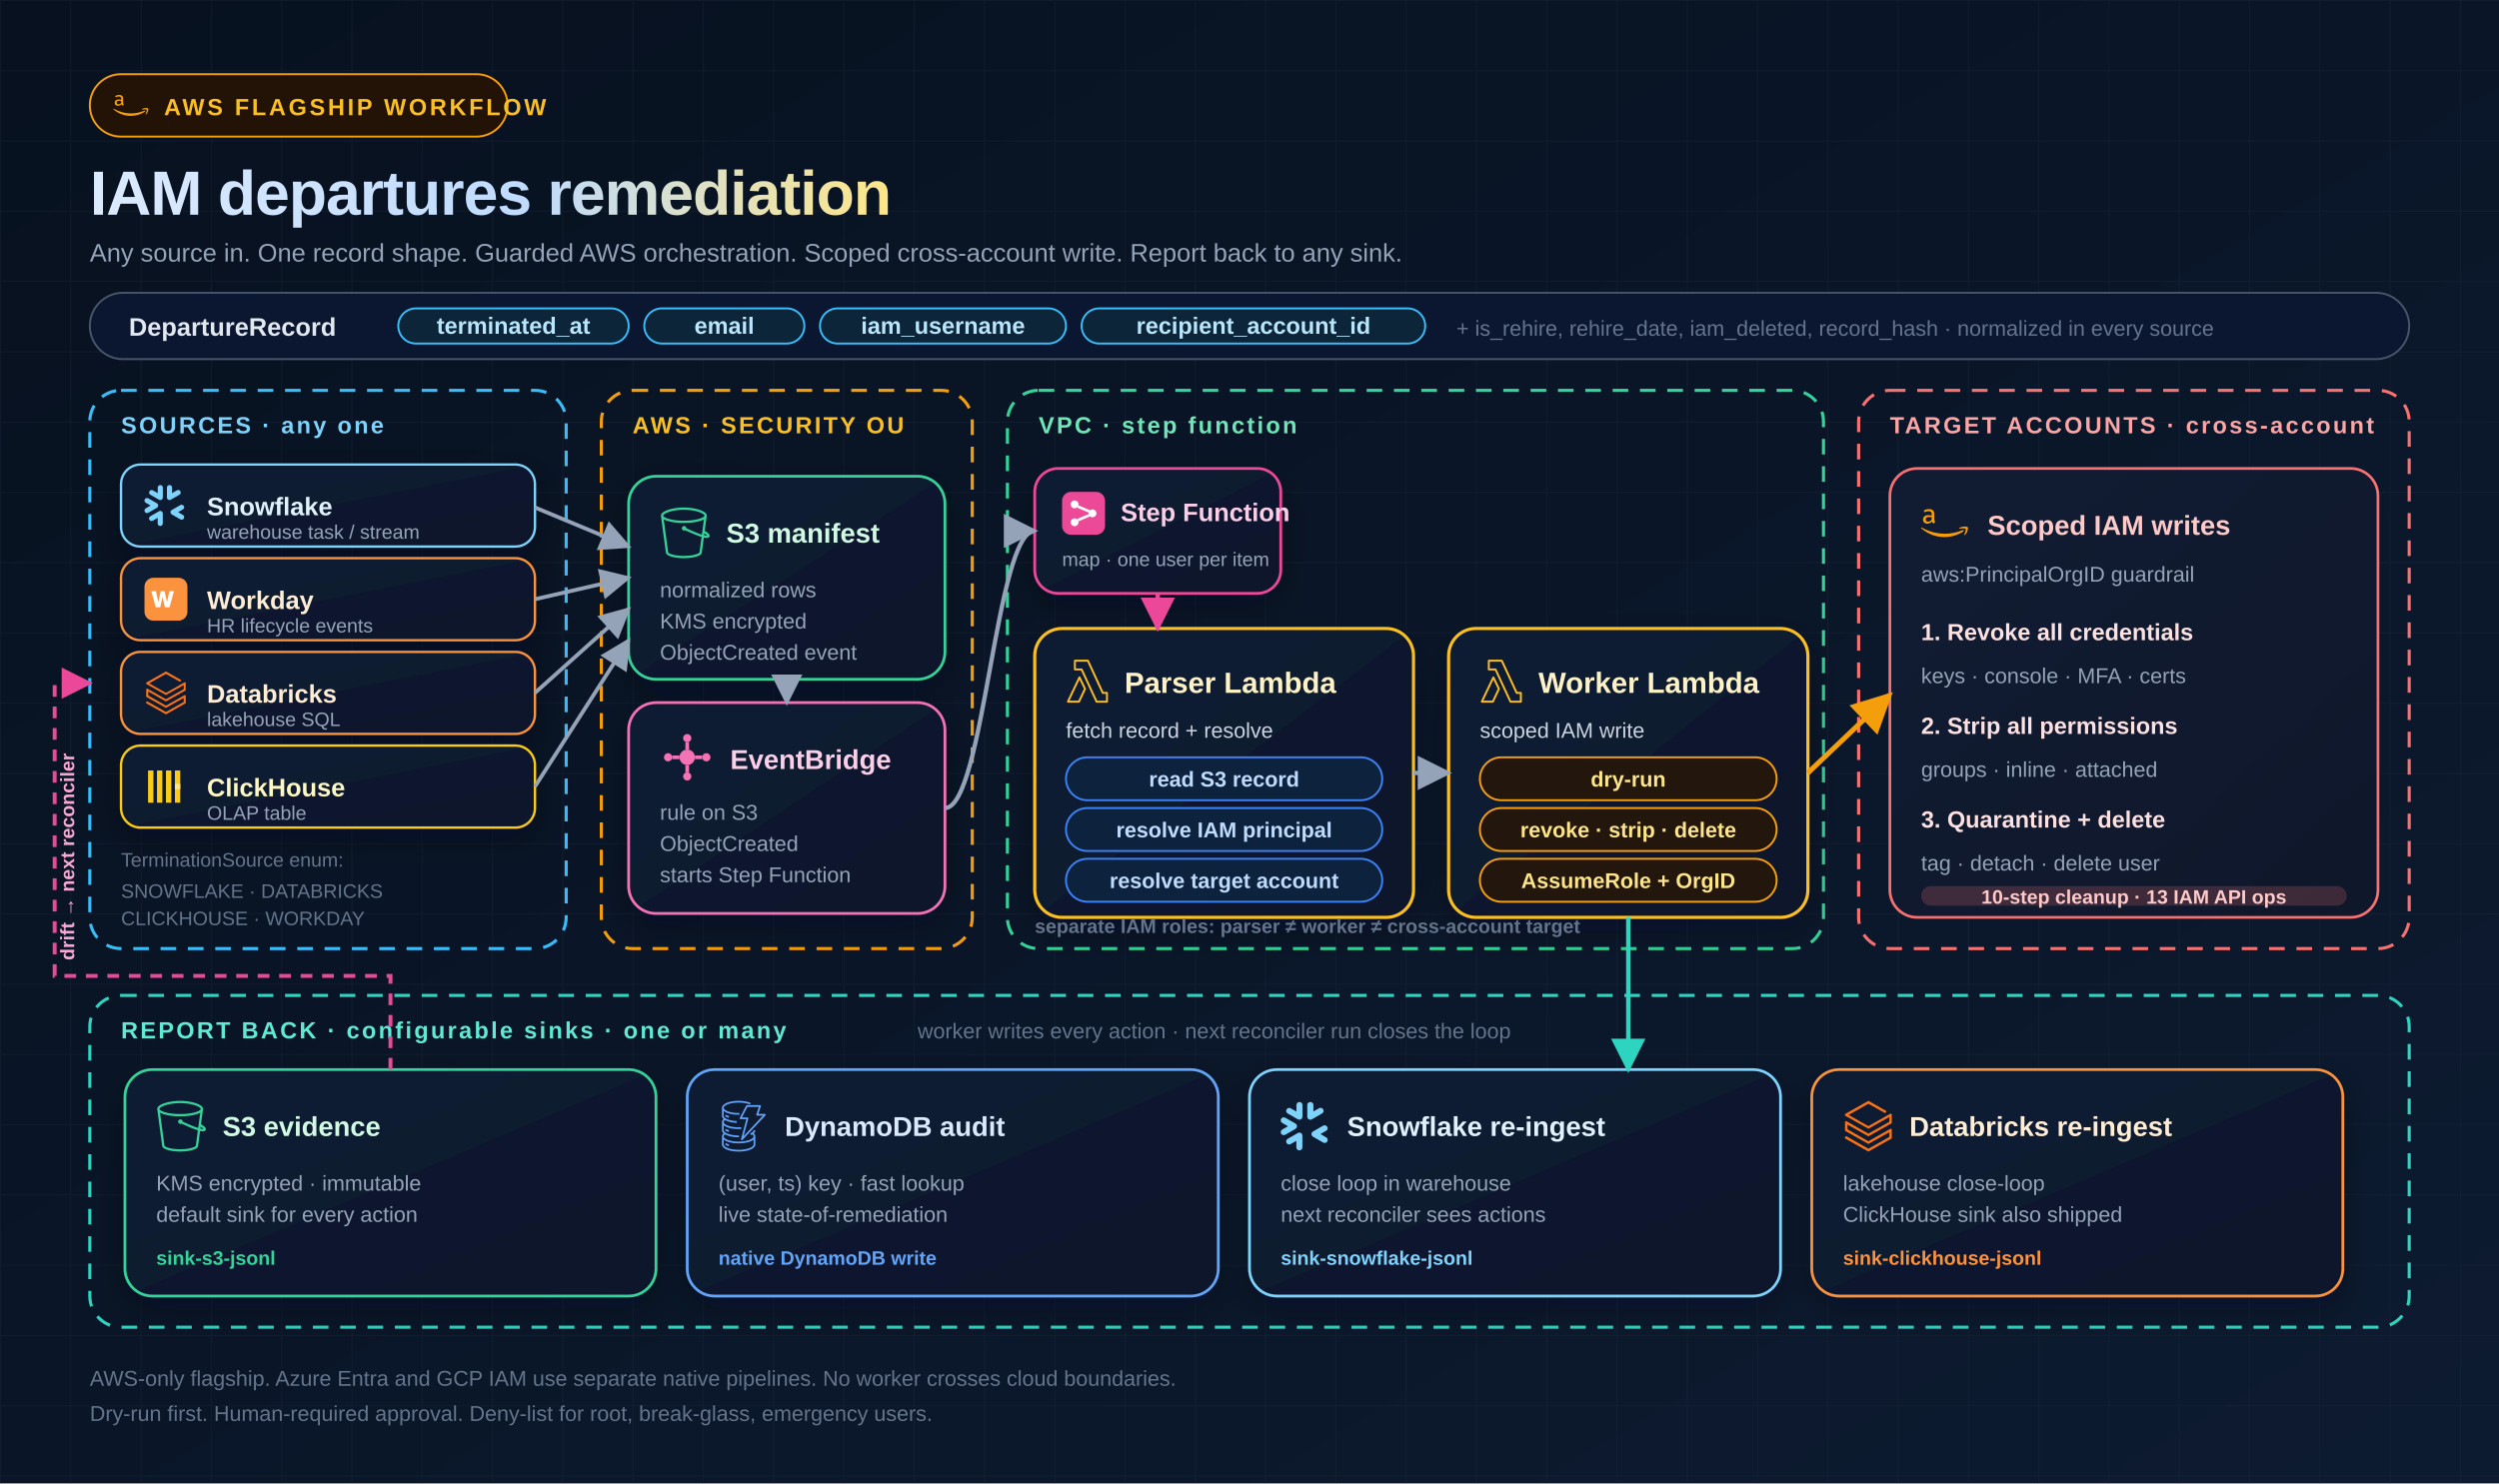
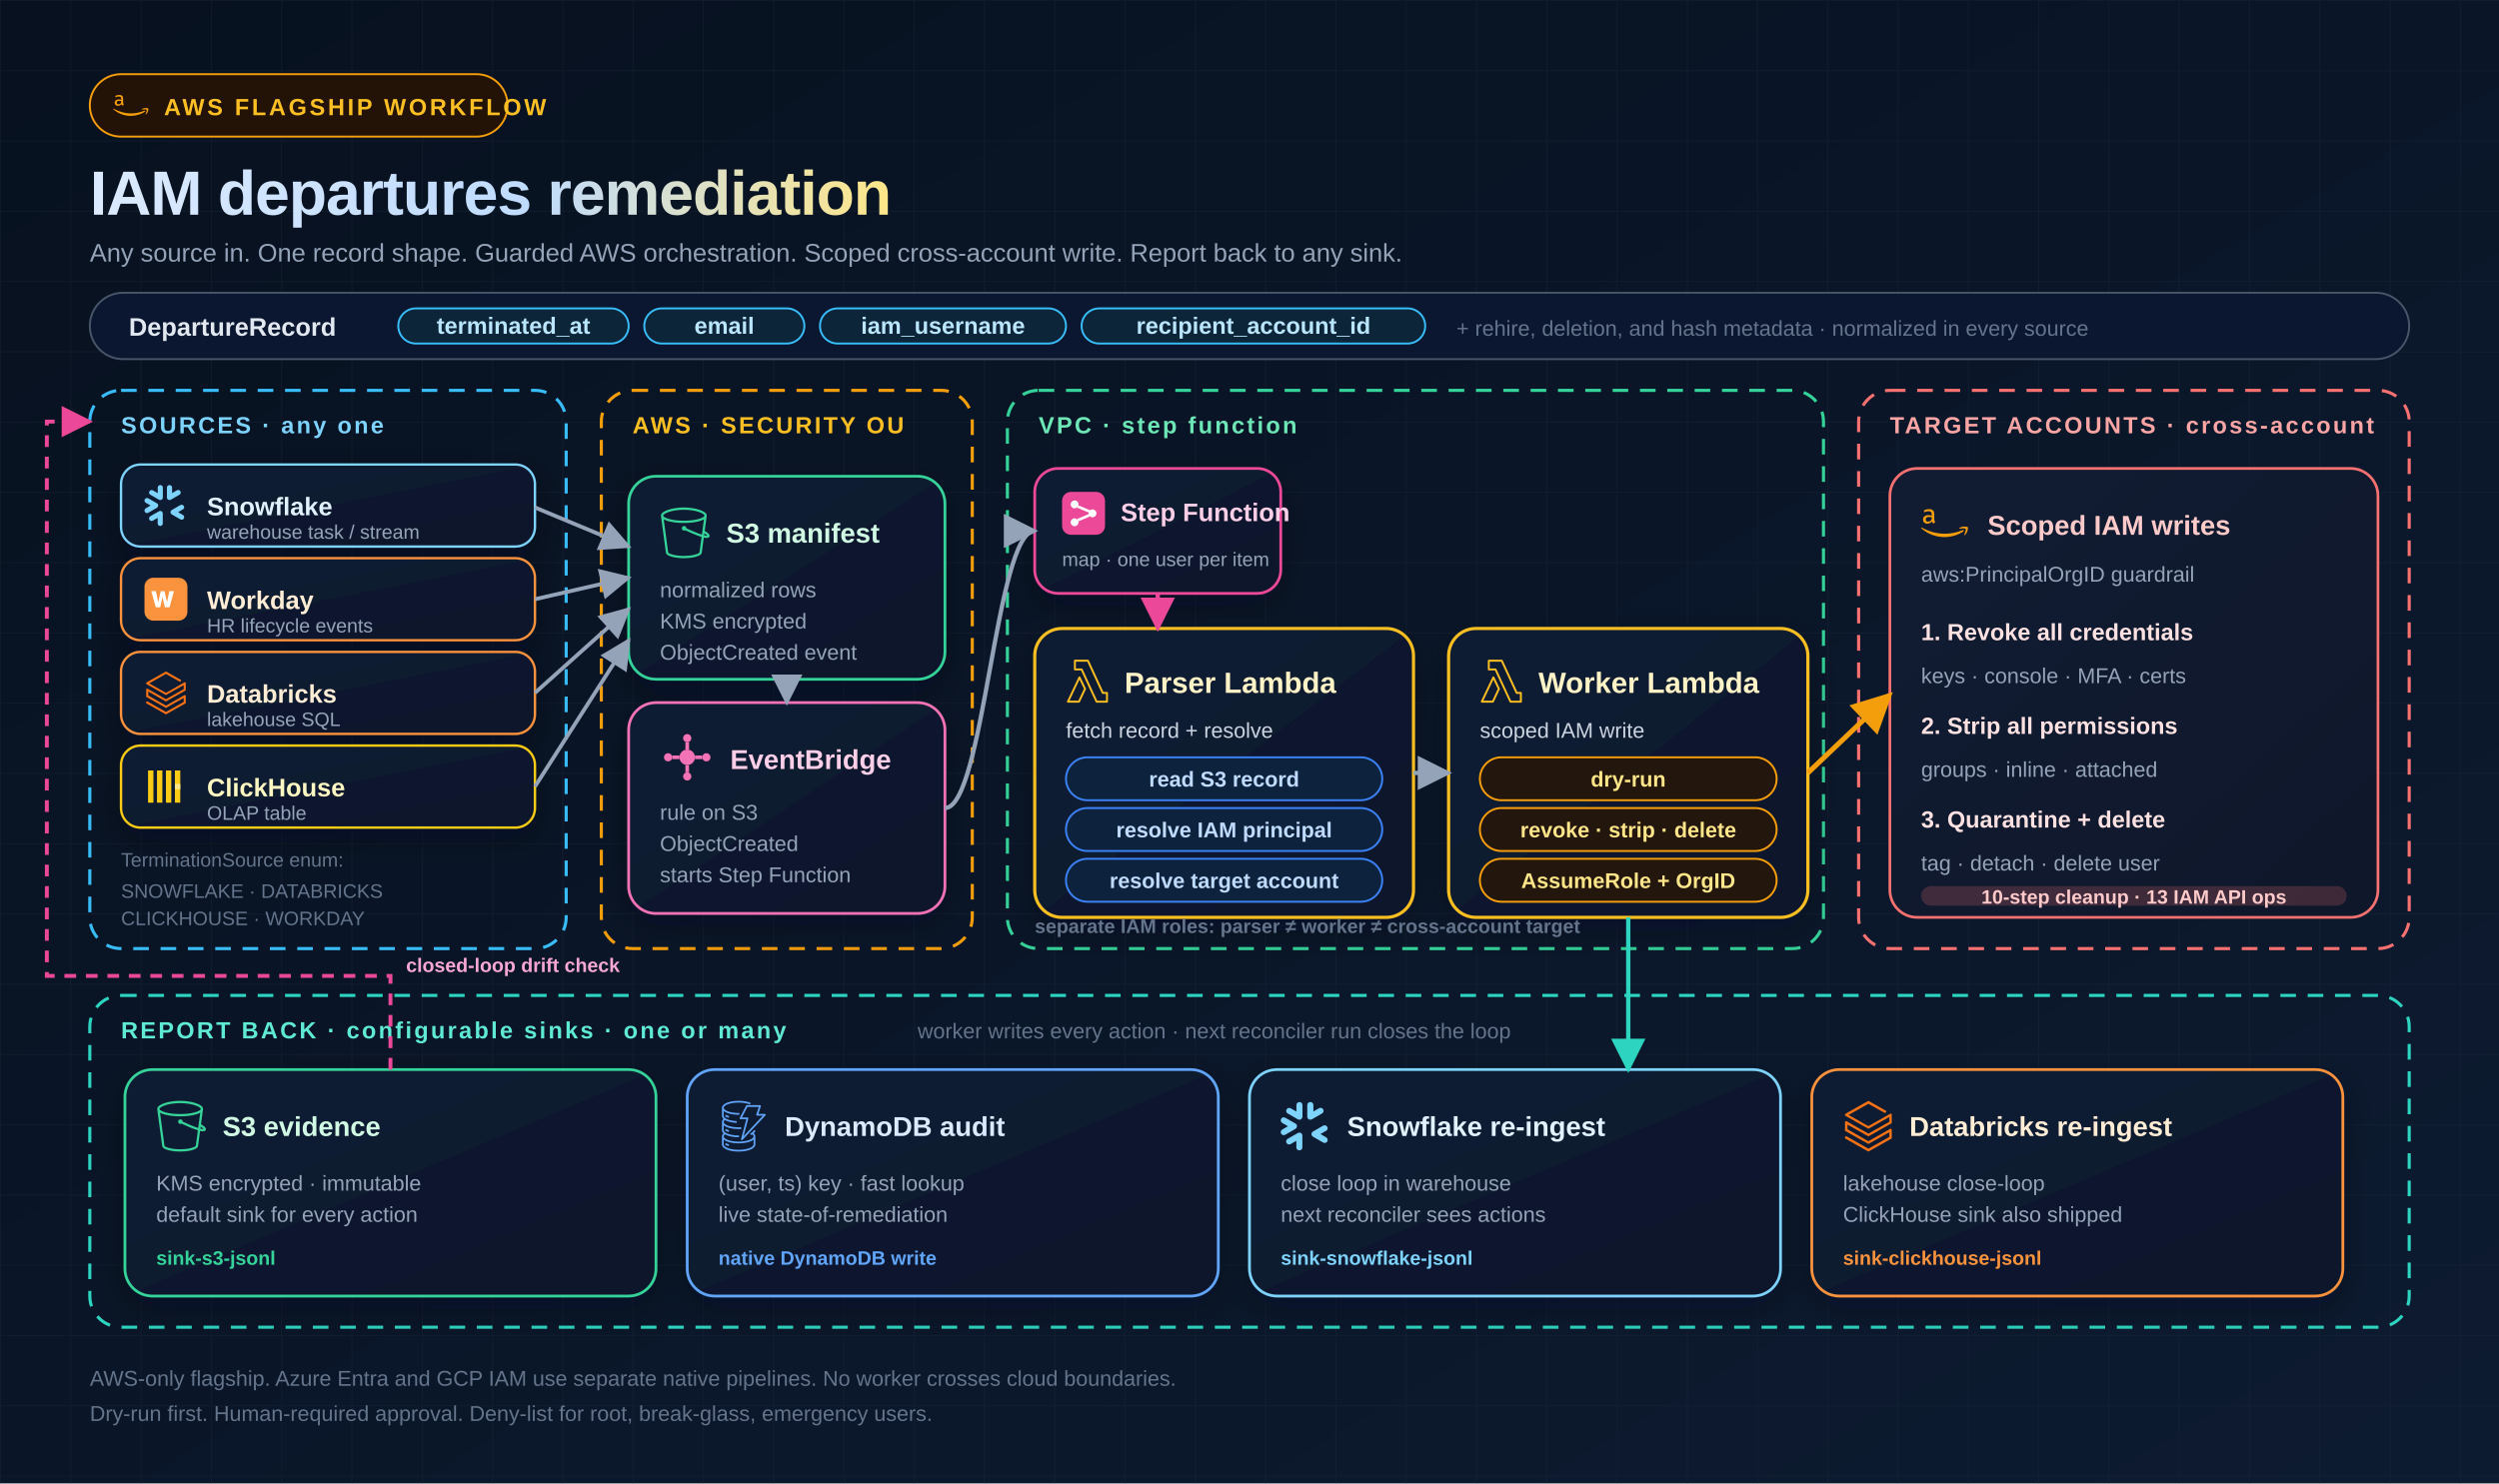
<svg xmlns="http://www.w3.org/2000/svg" width="1280" height="760" viewBox="0 0 1280 760" role="img" aria-labelledby="title desc">
  <defs>
    <linearGradient id="bg" x1="0" y1="0" x2="1" y2="1">
      <stop offset="0%" stop-color="#07111f" />
      <stop offset="100%" stop-color="#0d1b31" />
    </linearGradient>
    <linearGradient id="panel" x1="0" y1="0" x2="1" y2="1">
      <stop offset="0%" stop-color="#111c33" />
      <stop offset="100%" stop-color="#0f172a" />
    </linearGradient>
    <linearGradient id="headline" x1="0" y1="0" x2="1" y2="0">
      <stop offset="0%" stop-color="#dbeafe" />
      <stop offset="55%" stop-color="#bfdbfe" />
      <stop offset="100%" stop-color="#fde68a" />
    </linearGradient>
    <pattern id="grid" x="0" y="0" width="36" height="36" patternUnits="userSpaceOnUse">
      <path d="M36 0H0V36" fill="none" stroke="#1e293b" stroke-opacity="0.35" stroke-width="1" />
    </pattern>
    <filter id="shadow" x="-20%" y="-20%" width="140%" height="140%">
      <feDropShadow dx="0" dy="6" stdDeviation="8" flood-color="#020617" flood-opacity="0.35" />
    </filter>
    <marker id="arrow" viewBox="0 0 10 10" refX="9" refY="5" markerWidth="8" markerHeight="8" orient="auto">
      <path d="M0 0 L10 5 L0 10 z" fill="#94a3b8" />
    </marker>
    <marker id="arrowWarm" viewBox="0 0 10 10" refX="9" refY="5" markerWidth="8" markerHeight="8" orient="auto">
      <path d="M0 0 L10 5 L0 10 z" fill="#f59e0b" />
    </marker>
    <marker id="arrowSink" viewBox="0 0 10 10" refX="9" refY="5" markerWidth="8" markerHeight="8" orient="auto">
      <path d="M0 0 L10 5 L0 10 z" fill="#2dd4bf" />
    </marker>
    <marker id="arrowLoop" viewBox="0 0 10 10" refX="9" refY="5" markerWidth="8" markerHeight="8" orient="auto">
      <path d="M0 0 L10 5 L0 10 z" fill="#ec4899" />
    </marker>
    <symbol id="aws" viewBox="0 0 24 24">
      <path fill="#f59e0b" d="M6.763 10.036c0 .296.032.535.088.71.064.176.144.368.256.576.04.063.056.127.056.183 0 .08-.048.16-.152.24l-.503.335a.383.383 0 0 1-.208.072c-.08 0-.16-.04-.239-.112a2.47 2.47 0 0 1-.287-.375 6.18 6.18 0 0 1-.248-.471c-.622.734-1.405 1.101-2.347 1.101-.67 0-1.205-.191-1.596-.574-.391-.384-.59-.894-.59-1.533 0-.678.239-1.23.726-1.644.487-.415 1.133-.623 1.955-.623.272 0 .551.024.846.064.296.04.6.104.918.176v-.583c0-.607-.127-1.03-.375-1.277-.255-.248-.686-.367-1.3-.367-.28 0-.568.031-.863.103-.295.072-.583.16-.862.272a2.287 2.287 0 0 1-.28.104.488.488 0 0 1-.127.023c-.112 0-.168-.08-.168-.247v-.391c0-.128.016-.224.056-.28a.597.597 0 0 1 .224-.167c.279-.144.614-.264 1.005-.36a4.84 4.84 0 0 1 1.246-.151c.95 0 1.644.216 2.091.647.439.43.662 1.085.662 1.963v2.586zm-3.24 1.214c.263 0 .534-.048.822-.144.287-.096.543-.271.758-.51.128-.152.224-.32.272-.512.047-.191.08-.423.08-.694v-.335a6.66 6.66 0 0 0-.735-.136 6.02 6.02 0 0 0-.75-.048c-.535 0-.926.104-1.19.32-.263.215-.39.518-.39.917 0 .375.095.655.295.846.191.2.47.296.838.296zM21.698 16.207c-2.626 1.94-6.442 2.969-9.722 2.969-4.598 0-8.74-1.7-11.87-4.526-.247-.223-.024-.527.272-.351 3.384 1.963 7.559 3.153 11.877 3.153 2.914 0 6.114-.607 9.06-1.852.439-.2.814.287.383.607zM22.792 14.961c-.336-.43-2.22-.207-3.074-.103-.255.032-.295-.192-.063-.36 1.5-1.053 3.967-.75 4.254-.399.287.36-.08 2.826-1.485 4.007-.215.184-.423.088-.327-.151.32-.79 1.03-2.57.695-2.994z" />
    </symbol>
    <symbol id="lambda" viewBox="0 0 24 24">
      <path fill="#fbbf24" d="M4.986 0c-.294.003-.533.247-.534.548L4.446 5.456c0 .145.06.283.159.389a.532.532 0 0 0 .381.156h3.428l8.197 17.68a.536.536 0 0 0 .488.318h5.811c.297 0 .543-.245.543-.548V18.544c0-.303-.239-.548-.542-.548h-2.014L12.739.315C12.647.124 12.456 0 12.245 0h-7.254Zm.54 1.091h6.368l8.16 17.68a.536.536 0 0 0 .488.318h1.818v3.817H17.437L9.24 5.226a.536.536 0 0 0-.488-.318H5.522Zm2.014 8.237c-.21.001-.394.119-.486.31L.6 23.213a.551.551 0 0 0 .031.528.533.533 0 0 0 .454.25h6.169a.547.547 0 0 0 .497-.31l3.38-7.166a.54.54 0 0 0-.003-.469L8.036 9.637a.547.547 0 0 0-.494-.31Zm.006 1.804 2.488 5.152-3.121 6.621H1.946Z" />
    </symbol>
    <symbol id="s3" viewBox="0 0 24 24">
      <path fill="#34d399" d="M20.913 13.147l.12-.895c.947.576 1.258.922 1.354 1.071-.16.031-.562.046-1.474-.176zm-2.174 7.988a.547.547 0 0 0-.005.073c0 .084-.207.405-1.124.768a10.28 10.28 0 0 1-1.438.432c-1.405.325-3.128.504-4.853.504-4.612 0-7.412-1.184-7.412-1.704a.547.547 0 0 0-.005-.073L1.81 5.602c.135.078.28.154.432.227.042.02.086.038.128.057.134.062.272.122.417.18l.179.069c.154.058.314.114.478.168.043.013.084.029.13.043.207.065.423.127.646.187l.176.044c.175.044.353.087.534.127a23.414 23.414 0 0 0 .843.17l.121.023c.252.045.508.085.768.122.071.011.144.02.216.03.2.027.4.053.604.077l.24.027c.245.026.49.05.74.07l.081.009c.275.022.552.04.83.056l.233.012c.21.01.422.018.633.025a33.088 33.088 0 0 0 2.795-.026l.232-.011c.278-.016.555-.034.83-.056l.08-.008c.25-.02.497-.045.742-.072l.238-.026c.205-.024.408-.05.609-.077.07-.01.141-.019.211-.03.261-.037.519-.078.772-.122l.111-.02c.215-.04.427-.082.634-.125l.212-.047c.186-.041.368-.085.546-.13l.166-.042c.225-.06.444-.122.654-.189.04-.012.077-.026.115-.038a10.6 10.6 0 0 0 .493-.173c.058-.021.114-.044.17-.066.15-.06.293-.12.43-.185.038-.017.079-.034.116-.052.153-.073.3-.15.436-.228l-.976 7.245c-2.488-.78-5.805-2.292-7.311-3a1.09 1.09 0 0 0-1.088-1.085c-.6 0-1.088.489-1.088 1.088 0 .6.488 1.089 1.088 1.089.196 0 .378-.056.537-.148 1.72.812 5.144 2.367 7.715 3.15zm-7.42-20.047c5.677 0 9.676 1.759 9.75 2.736l-.014.113c-.01.033-.031.067-.048.101-.015.028-.026.057-.047.087-.024.033-.058.068-.09.102-.028.03-.051.06-.084.09-.038.035-.087.07-.133.105-.04.03-.074.06-.119.091-.053.036-.116.071-.177.107-.05.03-.095.06-.15.09-.068.036-.147.073-.222.11-.059.028-.114.057-.177.085-.084.038-.177.074-.268.111-.068.027-.13.054-.203.082-.097.036-.205.072-.31.107-.075.026-.148.053-.228.079-.111.035-.233.069-.35.103-.085.024-.165.05-.253.073-.124.034-.258.065-.389.098-.093.022-.181.046-.278.068-.139.032-.287.061-.433.091-.098.02-.191.041-.293.06-.155.03-.32.057-.482.084-.1.018-.198.036-.302.052-.166.026-.342.048-.515.072-.11.014-.213.03-.325.044-.181.023-.372.041-.56.06-.11.012-.218.025-.332.036-.188.016-.386.029-.58.043-.122.009-.24.02-.364.028-.207.012-.422.02-.635.028-.12.005-.234.012-.354.016a35.605 35.605 0 0 1-2.069 0c-.12-.004-.234-.011-.352-.016-.214-.008-.43-.016-.637-.028-.122-.008-.238-.02-.36-.027-.195-.015-.394-.028-.584-.044-.11-.01-.215-.024-.324-.035-.19-.02-.384-.038-.568-.06l-.315-.044c-.176-.024-.355-.046-.525-.073-.1-.015-.192-.033-.29-.05-.167-.028-.335-.055-.494-.086-.096-.018-.183-.038-.276-.056-.151-.032-.305-.062-.45-.095-.09-.02-.173-.043-.26-.064-.138-.034-.277-.067-.407-.102-.082-.022-.157-.046-.235-.069a11.75 11.75 0 0 1-.368-.108c-.075-.024-.141-.049-.213-.073-.11-.037-.223-.075-.325-.113-.067-.025-.125-.051-.188-.077-.096-.038-.195-.076-.282-.115-.06-.027-.11-.054-.166-.08-.08-.039-.162-.077-.233-.116-.052-.028-.094-.055-.142-.084-.063-.038-.13-.075-.185-.113-.043-.029-.075-.058-.113-.086-.048-.037-.098-.073-.139-.11-.032-.029-.054-.057-.08-.087-.033-.035-.069-.07-.093-.104-.02-.03-.031-.058-.046-.086-.018-.035-.039-.068-.049-.102l-.015-.113c.076-.977 4.074-2.736 9.748-2.736zm12.182 12.124c-.118-.628-.84-1.291-2.31-2.128l.963-7.16a.531.531 0 0 0 .005-.073C22.16 1.581 16.447 0 11.32 0 6.194 0 .482 1.581.482 3.851a.58.58 0 0 0 .005.072L2.819 21.25c.071 2.002 5.236 2.75 8.5 2.75 1.805 0 3.615-.188 5.098-.531.598-.138 1.133-.3 1.592-.48 1.18-.467 1.789-1.053 1.813-1.739l.945-7.018c.557.131 1.016.197 1.389.197.54 0 .902-.137 1.134-.413a.956.956 0 0 0 .21-.804Z" />
    </symbol>
    <symbol id="dynamo" viewBox="0 0 24 24">
      <path fill="#60a5fa" d="M16.606 20.705v-2.371c-1.263 1.082-3.884 1.795-7.066 1.795-3.184 0-5.805-.714-7.068-1.797v2.369c0 1.168 2.903 2.47 7.068 2.47 4.16 0 7.06-1.3 7.066-2.466zm.001-6.765l.817-.005v.005c0 .517-.258.998-.75 1.441.601.54.75 1.071.75 1.449a1661.7 1661.7 0 0 0 0 3.87c0 1.881-3.389 3.3-7.884 3.3-4.471 0-7.846-1.404-7.88-3.27a583.119 583.119 0 0 1-.003-3.909c.001-.375.15-.9.745-1.437-.592-.538-.743-1.062-.746-1.435v-3.892c.002-.377.153-.903.747-1.438-.593-.54-.744-1.062-.747-1.435 0-1.357-.002-2.735.002-3.897C1.674 1.412 5.056 0 9.54 0c2.159 0 4.233.356 5.689.974l-.315.766c-1.36-.58-3.319-.91-5.374-.91-4.165 0-7.067 1.3-7.067 2.47 0 1.168 2.902 2.47 7.067 2.47.115 0 .222 0 .334-.005l.033.828c-.122.006-.245.006-.367.006-3.184 0-5.805-.714-7.068-1.798v2.38c.005.45.45.843.821 1.093 1.116.736 3.114 1.239 5.34 1.342l-.037.829c-2.254-.105-4.23-.59-5.5-1.332-.318.245-.623.573-.623.952 0 1.168 2.902 2.47 7.067 2.47.411 0 .812-.014 1.203-.042l.06.826c-.41.03-.833.045-1.263.045-3.184 0-5.805-.713-7.068-1.797v2.368c.005.462.449.855.821 1.104 1.275.842 3.67 1.366 6.247 1.366h.182v.83H9.54c-2.62 0-4.99-.507-6.444-1.359-.317.245-.623.574-.623.954 0 1.168 2.902 2.47 7.067 2.47 4.159 0 7.058-1.298 7.066-2.465v-.007c0-.377-.303-.705-.62-.948a5.732 5.732 0 0 1-.662.336l-.316-.764c.3-.128.56-.266.776-.412.376-.254.823-.651.823-1.1zm4.377-6.915h-2.717a.406.406 0 0 1-.332-.173.42.42 0 0 1-.055-.375l1.204-3.597h-5.403l-2.583 4.974h2.623c.128 0 .248.06.325.164a.418.418 0 0 1 .069.36l-2.249 8.365zm1.249-.128l-10.89 11.608a.408.408 0 0 1-.498.075.418.418 0 0 1-.192-.471l2.534-9.426h-2.766a.407.407 0 0 1-.349-.2.418.418 0 0 1-.012-.407l3.014-5.804a.408.408 0 0 1 .36-.222h6.22c.132 0 .256.065.332.174a.422.422 0 0 1 .055.374l-1.204 3.598h3.1c.164 0 .31.099.375.251a.422.422 0 0 1-.08.45zM3.085 20.723a8.107 8.107 0 0 0 1.72.72l.233-.794a7.32 7.32 0 0 1-1.546-.645zm1.72-5.984l.233-.795a7.262 7.262 0 0 1-1.546-.646l-.407.72a8.051 8.051 0 0 0 1.72.72zm-1.72-7.427l.407-.719c.418.244.939.462 1.546.646l-.232.794a8.046 8.046 0 0 1-1.72-.72Z" />
    </symbol>
    <symbol id="snowflake" viewBox="0 0 24 24">
      <path fill="#7dd3fc" d="M7.602 12.4c.038-.151.076-.304.076-.456 0-.114-.038-.228-.038-.342-.114-.343-.304-.647-.646-.838l-4.87-2.777c-.685-.38-1.56-.152-1.94.533-.381.685-.153 1.56.532 1.94l2.701 1.56-2.701 1.56c-.685.38-.913 1.256-.533 1.94.38.685 1.256.914 1.94.533l4.832-2.777c.343-.267.571-.533.647-.876zm1.332 2.626c-.266-.038-.57.038-.837.19l-4.832 2.777c-.685.38-.913 1.256-.532 1.94.38.686 1.255.914 1.94.533l2.701-1.56v3.12c0 .8.647 1.408 1.446 1.408.799 0 1.407-.647 1.407-1.408v-5.592c0-.761-.57-1.37-1.293-1.408zm4.946-6.088c.266.038.57-.038.837-.19l4.832-2.777c.685-.38.913-1.256.532-1.94-.38-.686-1.255-.914-1.94-.533l-2.701 1.56V1.975c0-.799-.647-1.408-1.446-1.408-.799 0-1.446.609-1.446 1.408V7.53c0 .76.609 1.37 1.332 1.407zM3.265 5.97l4.832 2.777c.266.152.533.19.837.19.723-.038 1.331-.684 1.331-1.407V1.975c0-.799-.646-1.408-1.407-1.408-.799 0-1.446.647-1.446 1.408v3.12l-2.701-1.56c-.685-.38-1.56-.152-1.94.533-.419.646-.19 1.521.494 1.902zm18.22 8.184l-2.701 1.56 2.7 1.56c.686.38.914 1.256.533 1.94-.38.685-1.255.913-1.94.533l-4.832-2.778a1.644 1.644 0 01-.647-.798c-.037-.153-.076-.305-.076-.457 0-.114.039-.228.039-.342.114-.343.342-.647.646-.837l4.832-2.778c.685-.38 1.56-.152 1.94.533.457.609.19 1.484-.494 1.864z" />
    </symbol>
    <symbol id="databricks" viewBox="0 0 24 24">
      <path fill="#f97316" d="M.95 14.184L12 20.403l9.919-5.55v2.21L12 22.662l-10.484-5.96-.565.308v.77L12 24l11.05-6.218v-4.317l-.515-.309L12 19.118l-9.867-5.653v-2.21L12 16.805l11.05-6.218V6.32l-.515-.308L12 11.974 2.647 6.681 12 1.388l7.76 4.368.668-.411v-.566L12 0 .95 6.27v.72L12 13.207l9.919-5.55v2.26L12 15.52 1.516 9.56l-.565.308Z" />
    </symbol>
    <symbol id="workday" viewBox="0 0 24 24">
      <rect x="0" y="0" width="24" height="24" rx="5" fill="#fb923c" />
      <path fill="#ffffff" d="M3.8 7.5h2.6l1.3 6.2 1.4-6.2h2.1l1.4 6.2 1.3-6.2h2.6l-2.5 9h-2.6l-1.3-5.7-1.3 5.7H6.3z" />
    </symbol>
    <symbol id="clickhouse" viewBox="0 0 24 24">
      <rect x="2" y="3" width="3" height="18" fill="#facc15" />
      <rect x="7" y="3" width="3" height="18" fill="#facc15" />
      <rect x="12" y="3" width="3" height="18" fill="#facc15" />
      <rect x="17" y="3" width="3" height="18" fill="#facc15" />
      <rect x="17" y="10.5" width="3" height="3" fill="#fde68a" />
    </symbol>
    <symbol id="eventbridge" viewBox="0 0 24 24">
      <circle cx="12" cy="12" r="3.4" fill="#f472b6" />
      <circle cx="3.6" cy="12" r="1.8" fill="#f472b6" />
      <circle cx="20.4" cy="12" r="1.8" fill="#f472b6" />
      <circle cx="12" cy="3.6" r="1.8" fill="#f472b6" />
      <circle cx="12" cy="20.4" r="1.8" fill="#f472b6" />
      <line x1="5.4" y1="12" x2="8.6" y2="12" stroke="#f472b6" stroke-width="1.6" />
      <line x1="15.4" y1="12" x2="18.6" y2="12" stroke="#f472b6" stroke-width="1.6" />
      <line x1="12" y1="5.4" x2="12" y2="8.6" stroke="#f472b6" stroke-width="1.6" />
      <line x1="12" y1="15.4" x2="12" y2="18.6" stroke="#f472b6" stroke-width="1.6" />
    </symbol>
    <symbol id="sfn" viewBox="0 0 24 24">
      <rect x="0" y="0" width="24" height="24" rx="5" fill="#ec4899" />
      <circle cx="7" cy="7" r="2.2" fill="#ffffff" />
      <circle cx="17" cy="12" r="2.2" fill="#ffffff" />
      <circle cx="7" cy="17" r="2.2" fill="#ffffff" />
      <line x1="8.8" y1="8.2" x2="15.4" y2="11.0" stroke="#ffffff" stroke-width="1.5" />
      <line x1="15.4" y1="13.0" x2="8.8" y2="15.8" stroke="#ffffff" stroke-width="1.5" />
    </symbol>
  </defs>
  <rect width="1280" height="760" fill="url(#bg)" />
  <rect width="1280" height="760" fill="url(#grid)" />
  <g font-family="Segoe UI, ui-sans-serif, Arial, sans-serif">
    <g transform="translate(46,38)">
      <rect x="0" y="0" width="214" height="32" rx="16" fill="#221306" stroke="#f59e0b" />
      <use href="#aws" x="12" y="7" width="18" height="18" />
      <text x="38" y="21" fill="#fbbf24" font-size="12" font-weight="800" letter-spacing="1.4">AWS FLAGSHIP WORKFLOW</text>
    </g>
    <text x="46" y="110" fill="url(#headline)" font-size="32" font-weight="900" letter-spacing="-0.5">IAM departures remediation</text>
    <text x="46" y="134" fill="#94a3b8" font-size="13">Any source in. One record shape. Guarded AWS orchestration. Scoped cross-account write. Report back to any sink.</text>
    <g>
      <rect x="46" y="150" width="1188" height="34" rx="17" fill="#0b1730" stroke="#475569" />
      <text x="66" y="172" fill="#e2e8f0" font-size="13" font-weight="800">DepartureRecord</text>
      <g font-size="12" font-weight="700">
        <rect x="204" y="158" width="118" height="18" rx="9" fill="#0d2539" stroke="#38bdf8" />
        <text x="263" y="171" text-anchor="middle" fill="#bae6fd">terminated_at</text>
        <rect x="330" y="158" width="82" height="18" rx="9" fill="#0d2539" stroke="#38bdf8" />
        <text x="371" y="171" text-anchor="middle" fill="#bae6fd">email</text>
        <rect x="420" y="158" width="126" height="18" rx="9" fill="#0d2539" stroke="#38bdf8" />
        <text x="483" y="171" text-anchor="middle" fill="#bae6fd">iam_username</text>
        <rect x="554" y="158" width="176" height="18" rx="9" fill="#0d2539" stroke="#38bdf8" />
        <text x="642" y="171" text-anchor="middle" fill="#bae6fd">recipient_account_id</text>
      </g>
-       <text x="746" y="172" fill="#64748b" font-size="11">+ is_rehire, rehire_date, iam_deleted, record_hash · normalized in every source</text>
+       <text x="746" y="172" fill="#64748b" font-size="11">+ rehire, deletion, and hash metadata · normalized in every source</text>
    </g>
    <g stroke="#38bdf8" stroke-width="1.6" stroke-dasharray="8 6" fill="none">
      <rect x="46" y="200" width="244" height="286" rx="16" />
    </g>
    <text x="62" y="222" fill="#7dd3fc" font-size="12" font-weight="800" letter-spacing="1.2">SOURCES · any one</text>
    <g stroke="#f59e0b" stroke-width="1.6" stroke-dasharray="8 6" fill="none">
      <rect x="308" y="200" width="190" height="286" rx="16" />
    </g>
    <text x="324" y="222" fill="#fbbf24" font-size="12" font-weight="800" letter-spacing="1.2">AWS · SECURITY OU</text>
    <g stroke="#34d399" stroke-width="1.6" stroke-dasharray="8 6" fill="none">
      <rect x="516" y="200" width="418" height="286" rx="16" />
    </g>
    <text x="532" y="222" fill="#6ee7b7" font-size="12" font-weight="800" letter-spacing="1.2">VPC · step function</text>
    <g stroke="#f87171" stroke-width="1.6" stroke-dasharray="8 6" fill="none">
      <rect x="952" y="200" width="282" height="286" rx="16" />
    </g>
    <text x="968" y="222" fill="#fca5a5" font-size="12" font-weight="800" letter-spacing="1.2">TARGET ACCOUNTS · cross-account</text>
    <g filter="url(#shadow)">
      <rect x="62" y="238" width="212" height="42" rx="10" fill="url(#panel)" stroke="#7dd3fc" stroke-width="1.2" />
      <use href="#snowflake" x="74" y="248" width="22" height="22" />
      <text x="106" y="264" fill="#e0f2fe" font-size="13" font-weight="800">Snowflake</text>
      <text x="106" y="276" fill="#94a3b8" font-size="10">warehouse task / stream</text>
      <rect x="62" y="286" width="212" height="42" rx="10" fill="url(#panel)" stroke="#fb923c" stroke-width="1.2" />
      <use href="#workday" x="74" y="296" width="22" height="22" />
      <text x="106" y="312" fill="#ffedd5" font-size="13" font-weight="800">Workday</text>
      <text x="106" y="324" fill="#94a3b8" font-size="10">HR lifecycle events</text>
      <rect x="62" y="334" width="212" height="42" rx="10" fill="url(#panel)" stroke="#fb923c" stroke-width="1.2" />
      <use href="#databricks" x="74" y="344" width="22" height="22" />
      <text x="106" y="360" fill="#ffedd5" font-size="13" font-weight="800">Databricks</text>
      <text x="106" y="372" fill="#94a3b8" font-size="10">lakehouse SQL</text>
      <rect x="62" y="382" width="212" height="42" rx="10" fill="url(#panel)" stroke="#facc15" stroke-width="1.2" />
      <use href="#clickhouse" x="74" y="392" width="22" height="22" />
      <text x="106" y="408" fill="#fef9c3" font-size="13" font-weight="800">ClickHouse</text>
      <text x="106" y="420" fill="#94a3b8" font-size="10">OLAP table</text>
    </g>
    <g font-size="10" fill="#64748b">
      <text x="62" y="444">TerminationSource enum:</text>
      <text x="62" y="460">SNOWFLAKE · DATABRICKS</text>
      <text x="62" y="474">CLICKHOUSE · WORKDAY</text>
    </g>
    <g filter="url(#shadow)">
      <rect x="322" y="244" width="162" height="104" rx="14" fill="url(#panel)" stroke="#34d399" stroke-width="1.4" />
      <use href="#s3" x="338" y="260" width="26" height="26" />
      <text x="372" y="278" fill="#d1fae5" font-size="14" font-weight="800">S3 manifest</text>
      <text x="338" y="306" fill="#94a3b8" font-size="11">normalized rows</text>
      <text x="338" y="322" fill="#94a3b8" font-size="11">KMS encrypted</text>
      <text x="338" y="338" fill="#94a3b8" font-size="11">ObjectCreated event</text>
      <rect x="322" y="360" width="162" height="108" rx="14" fill="url(#panel)" stroke="#f472b6" stroke-width="1.4" />
      <use href="#eventbridge" x="338" y="374" width="28" height="28" />
      <text x="374" y="394" fill="#fbcfe8" font-size="14" font-weight="800">EventBridge</text>
      <text x="338" y="420" fill="#94a3b8" font-size="11">rule on S3</text>
      <text x="338" y="436" fill="#94a3b8" font-size="11">ObjectCreated</text>
      <text x="338" y="452" fill="#94a3b8" font-size="11">starts Step Function</text>
    </g>
    <g filter="url(#shadow)">
      <rect x="530" y="240" width="126" height="64" rx="12" fill="url(#panel)" stroke="#ec4899" stroke-width="1.4" />
      <use href="#sfn" x="544" y="252" width="22" height="22" />
      <text x="574" y="267" fill="#fbcfe8" font-size="13" font-weight="800">Step Function</text>
      <text x="544" y="290" fill="#94a3b8" font-size="10">map · one user per item</text>
    </g>
    <g filter="url(#shadow)">
      <rect x="530" y="322" width="194" height="148" rx="14" fill="url(#panel)" stroke="#fbbf24" stroke-width="1.6" />
      <use href="#lambda" x="546" y="338" width="22" height="22" />
      <text x="576" y="355" fill="#fef3c7" font-size="15" font-weight="800">Parser Lambda</text>
      <text x="546" y="378" fill="#cbd5e1" font-size="11">fetch record + resolve</text>
      <rect x="546" y="388" width="162" height="22" rx="11" fill="#10233d" stroke="#3b82f6" />
      <text x="627" y="403" text-anchor="middle" fill="#bfdbfe" font-size="11" font-weight="700">read S3 record</text>
      <rect x="546" y="414" width="162" height="22" rx="11" fill="#10233d" stroke="#3b82f6" />
      <text x="627" y="429" text-anchor="middle" fill="#bfdbfe" font-size="11" font-weight="700">resolve IAM principal</text>
      <rect x="546" y="440" width="162" height="22" rx="11" fill="#10233d" stroke="#3b82f6" />
      <text x="627" y="455" text-anchor="middle" fill="#bfdbfe" font-size="11" font-weight="700">resolve target account</text>
    </g>
    <g filter="url(#shadow)">
      <rect x="742" y="322" width="184" height="148" rx="14" fill="url(#panel)" stroke="#fbbf24" stroke-width="1.6" />
      <use href="#lambda" x="758" y="338" width="22" height="22" />
      <text x="788" y="355" fill="#fef3c7" font-size="15" font-weight="800">Worker Lambda</text>
      <text x="758" y="378" fill="#cbd5e1" font-size="11">scoped IAM write</text>
      <rect x="758" y="388" width="152" height="22" rx="11" fill="#241607" stroke="#f59e0b" />
      <text x="834" y="403" text-anchor="middle" fill="#fde68a" font-size="11" font-weight="700">dry-run</text>
      <rect x="758" y="414" width="152" height="22" rx="11" fill="#241607" stroke="#f59e0b" />
      <text x="834" y="429" text-anchor="middle" fill="#fde68a" font-size="11" font-weight="700">revoke · strip · delete</text>
      <rect x="758" y="440" width="152" height="22" rx="11" fill="#241607" stroke="#f59e0b" />
      <text x="834" y="455" text-anchor="middle" fill="#fde68a" font-size="11" font-weight="700">AssumeRole + OrgID</text>
    </g>
    <text x="530" y="478" fill="#64748b" font-size="10" font-weight="700">separate IAM roles: parser ≠ worker ≠ cross-account target</text>
    <g>
      <rect x="968" y="240" width="250" height="230" rx="14" fill="url(#panel)" stroke="#f87171" stroke-width="1.4" />
      <use href="#aws" x="984" y="256" width="24" height="24" />
      <text x="1018" y="274" fill="#fecaca" font-size="14" font-weight="800">Scoped IAM writes</text>
      <text x="984" y="298" fill="#94a3b8" font-size="11">aws:PrincipalOrgID guardrail</text>
      <text x="984" y="328" fill="#fee2e2" font-size="12" font-weight="800">1. Revoke all credentials</text>
      <text x="984" y="350" fill="#94a3b8" font-size="11">keys · console · MFA · certs</text>
      <text x="984" y="376" fill="#fee2e2" font-size="12" font-weight="800">2. Strip all permissions</text>
      <text x="984" y="398" fill="#94a3b8" font-size="11">groups · inline · attached</text>
      <text x="984" y="424" fill="#fee2e2" font-size="12" font-weight="800">3. Quarantine + delete</text>
      <text x="984" y="446" fill="#94a3b8" font-size="11">tag · detach · delete user</text>
      <rect x="984" y="454" width="218" height="10" rx="5" fill="#f87171" opacity="0.2" />
      <text x="1093" y="463" text-anchor="middle" fill="#fecaca" font-size="10" font-weight="800">10-step cleanup · 13 IAM API ops</text>
    </g>
    <path d="M274,260 L322,280" fill="none" stroke="#94a3b8" stroke-width="2" marker-end="url(#arrow)" />
    <path d="M274,307 L322,296" fill="none" stroke="#94a3b8" stroke-width="2" marker-end="url(#arrow)" />
    <path d="M274,355 L322,312" fill="none" stroke="#94a3b8" stroke-width="2" marker-end="url(#arrow)" />
    <path d="M274,403 L322,328" fill="none" stroke="#94a3b8" stroke-width="2" marker-end="url(#arrow)" />
    <path d="M403,348 L403,360" fill="none" stroke="#94a3b8" stroke-width="2" marker-end="url(#arrow)" />
    <path d="M484,414 C504,414 510,272 530,272" fill="none" stroke="#94a3b8" stroke-width="2.2" marker-end="url(#arrow)" />
    <path d="M593,304 L593,322" fill="none" stroke="#ec4899" stroke-width="2.2" marker-end="url(#arrowLoop)" />
    <path d="M724,396 L742,396" fill="none" stroke="#94a3b8" stroke-width="2.2" marker-end="url(#arrow)" />
    <path d="M926,396 L968,356" fill="none" stroke="#f59e0b" stroke-width="2.6" marker-end="url(#arrowWarm)" />
    <g stroke="#2dd4bf" stroke-width="1.6" stroke-dasharray="8 6" fill="none">
      <rect x="46" y="510" width="1188" height="170" rx="16" />
    </g>
    <text x="62" y="532" fill="#5eead4" font-size="12" font-weight="800" letter-spacing="1.2">REPORT BACK · configurable sinks · one or many</text>
    <text x="470" y="532" fill="#64748b" font-size="11">worker writes every action · next reconciler run closes the loop</text>
    <g filter="url(#shadow)">
      <rect x="64" y="548" width="272" height="116" rx="14" fill="url(#panel)" stroke="#34d399" stroke-width="1.4" />
      <use href="#s3" x="80" y="564" width="26" height="26" />
      <text x="114" y="582" fill="#d1fae5" font-size="14" font-weight="800">S3 evidence</text>
      <text x="80" y="610" fill="#94a3b8" font-size="11">KMS encrypted · immutable</text>
      <text x="80" y="626" fill="#94a3b8" font-size="11">default sink for every action</text>
      <text x="80" y="648" fill="#34d399" font-size="10" font-weight="800">sink-s3-jsonl</text>
      <rect x="352" y="548" width="272" height="116" rx="14" fill="url(#panel)" stroke="#60a5fa" stroke-width="1.4" />
      <use href="#dynamo" x="368" y="564" width="26" height="26" />
      <text x="402" y="582" fill="#dbeafe" font-size="14" font-weight="800">DynamoDB audit</text>
      <text x="368" y="610" fill="#94a3b8" font-size="11">(user, ts) key · fast lookup</text>
      <text x="368" y="626" fill="#94a3b8" font-size="11">live state-of-remediation</text>
      <text x="368" y="648" fill="#60a5fa" font-size="10" font-weight="800">native DynamoDB write</text>
      <rect x="640" y="548" width="272" height="116" rx="14" fill="url(#panel)" stroke="#7dd3fc" stroke-width="1.4" />
      <use href="#snowflake" x="656" y="564" width="26" height="26" />
      <text x="690" y="582" fill="#e0f2fe" font-size="14" font-weight="800">Snowflake re-ingest</text>
      <text x="656" y="610" fill="#94a3b8" font-size="11">close loop in warehouse</text>
      <text x="656" y="626" fill="#94a3b8" font-size="11">next reconciler sees actions</text>
      <text x="656" y="648" fill="#7dd3fc" font-size="10" font-weight="800">sink-snowflake-jsonl</text>
      <rect x="928" y="548" width="272" height="116" rx="14" fill="url(#panel)" stroke="#fb923c" stroke-width="1.4" />
      <use href="#databricks" x="944" y="564" width="26" height="26" />
      <text x="978" y="582" fill="#ffedd5" font-size="14" font-weight="800">Databricks re-ingest</text>
      <text x="944" y="610" fill="#94a3b8" font-size="11">lakehouse close-loop</text>
      <text x="944" y="626" fill="#94a3b8" font-size="11">ClickHouse sink also shipped</text>
      <text x="944" y="648" fill="#fb923c" font-size="10" font-weight="800">sink-clickhouse-jsonl</text>
    </g>
    <path d="M834,470 L834,548" fill="none" stroke="#2dd4bf" stroke-width="2.2" marker-end="url(#arrowSink)" />
-     <path d="M200,548 L200,500 L28,500 L28,350 L46,350" fill="none" stroke="#ec4899" stroke-width="2" stroke-dasharray="6 5" marker-end="url(#arrowLoop)" />
-     <text x="38" y="492" fill="#f9a8d4" font-size="10" font-weight="800" transform="rotate(-90 38 492)">drift → next reconciler</text>
+     <path d="M200,548 L200,500 L24,500 L24,216 L46,216" fill="none" stroke="#ec4899" stroke-width="2" stroke-dasharray="6 5" marker-end="url(#arrowLoop)" />
+     <text x="208" y="498" fill="#f9a8d4" font-size="10" font-weight="800">closed-loop drift check</text>
    <g font-size="11" fill="#64748b">
      <text x="46" y="710">AWS-only flagship. Azure Entra and GCP IAM use separate native pipelines. No worker crosses cloud boundaries.</text>
      <text x="46" y="728">Dry-run first. Human-required approval. Deny-list for root, break-glass, emergency users.</text>
    </g>
  </g>
</svg>
